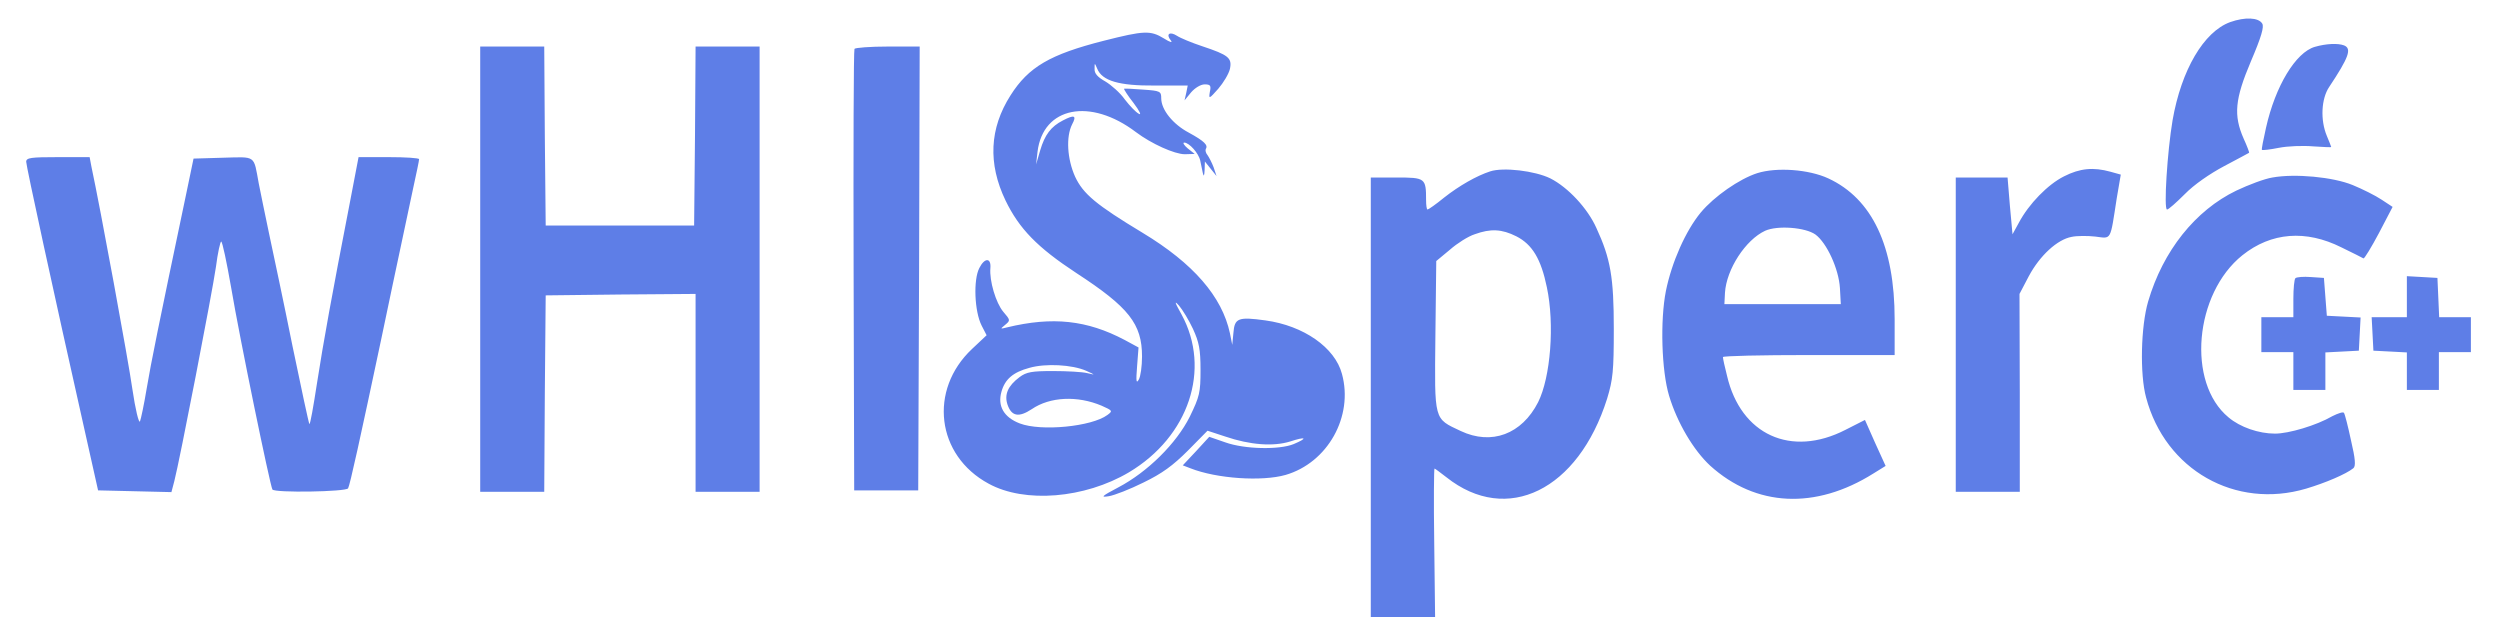
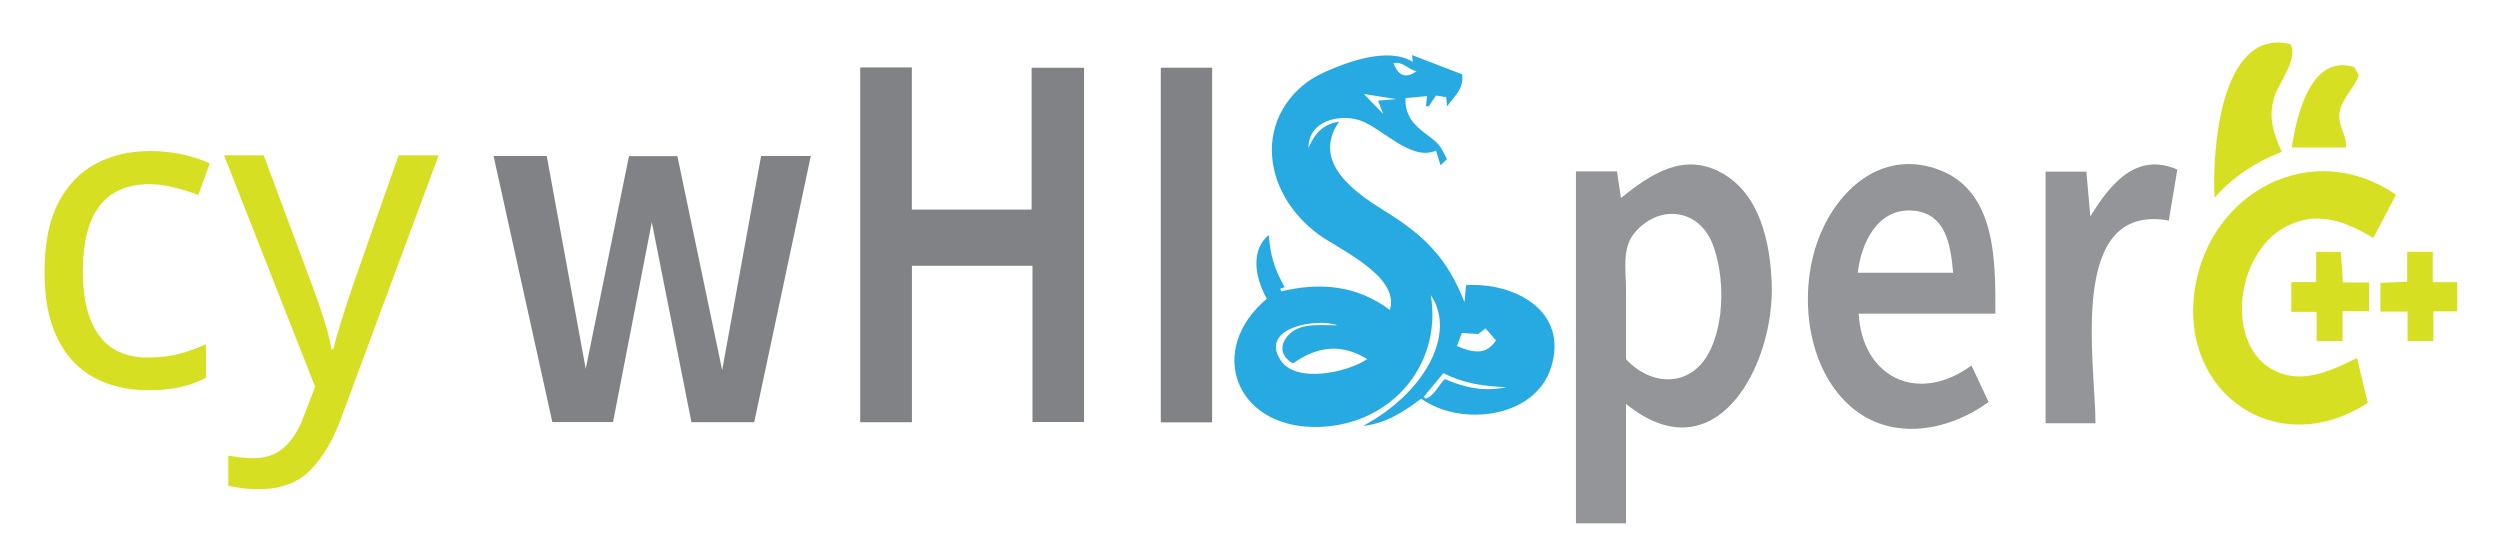
- <svg xmlns="http://www.w3.org/2000/svg" version="1.2" viewBox="0 68 859 219" width="860" height="220">
-   <style>
- 		.s0 { fill: #5e7ee7 } 
- 	</style>
-   <path id="Shape 1" fill-rule="evenodd" class="s0" d="m766.3 75.22c-9.1 3.3-16.8 16.5-19.8 33.7-1.8 10.6-3.1 30.7-1.9 30.7 0.5 0 3.2-2.4 6.1-5.3 3.1-3.2 8.6-7 13.5-9.6 4.6-2.4 8.4-4.5 8.6-4.6 0.1-0.1-0.7-2.3-1.9-4.9-3.5-8-3-13.5 2.5-26.5 3.6-8.4 4.6-11.9 3.9-13-1.3-2.1-5.9-2.3-11-0.5zm-387 6.4c-18.5 4.7-25.9 9-32.1 18.8-7.2 11.3-7.8 23.4-1.7 36.1 4.7 9.7 10.9 16.1 24.3 24.9 18.1 11.8 22.6 17.5 22.6 28.7 0 3.3-0.5 6.9-1.1 7.9-0.9 1.6-1 0.6-0.6-4.5l0.5-6.5-4.8-2.6c-12.9-6.8-24.7-8.1-40.4-4.3-2.4 0.6-2.4 0.6-0.6-0.9 1.8-1.5 1.8-1.6-0.7-4.5-2.5-3-4.8-10.6-4.4-15 0.3-3.6-2-3.6-3.8 0-2.1 4-1.7 14.9 0.8 19.8l1.7 3.3-5 4.7c-15 14.1-12.3 36.6 5.7 46.3 12.4 6.8 33 5.1 48.2-3.9 20.6-12.3 28.3-35.4 18.1-54.2-2.4-4.3-2.6-5-0.9-3.1 1.2 1.4 3.4 5 4.8 8 2.1 4.6 2.6 7 2.6 14.1 0 7.8-0.3 9.1-3.7 16.1-4.6 9.2-14.5 19-24.6 24.3-5.7 3-6.2 3.5-3.2 3 1.9-0.3 7.3-2.4 11.9-4.7 6.4-3.1 10.1-5.8 15.3-11l6.7-6.8 6.1 2c8.5 2.9 16.5 3.5 22.3 1.7 5.5-1.8 6.2-1.2 1.2 0.9-4.9 2-16.8 1.8-23.5-0.6l-5.5-1.9-4.5 4.9-4.6 4.9 2.6 1c9.1 3.6 24.6 4.6 32.7 2.3 14.5-4.2 23.4-20.1 19.4-34.7-2.4-9.1-13.2-16.6-26.3-18.4-9.4-1.3-10.6-0.8-11 4.3l-0.4 4.1-0.8-4c-2.7-12.6-12.6-24-30-34.5-15.9-9.6-20.4-13.3-23.2-19.3-2.7-6-3.2-13.7-1-18 1.6-3 0.8-3.4-3.2-1.3-4.1 2.1-6.2 4.9-7.8 10.3l-1.4 4.8 0.5-4.4c1.9-15.4 18.1-18.6 33.8-6.7 5.3 4 13.3 7.6 16.8 7.6l3.4-0.1-2.4-1.9c-1.3-1.1-1.8-2-1.2-2 1.7 0 5 3.7 5.5 6.2 0.3 1.3 0.7 3.2 0.9 4.3 0.3 1.3 0.5 1 0.6-1l0.1-3 4 5-1-3c-0.6-1.6-1.6-3.5-2.1-4.2-0.6-0.7-0.8-1.6-0.6-2.1 0.9-1.3-0.5-2.7-5.8-5.6-5.5-2.9-9.5-7.9-9.5-11.8 0-2.4-0.3-2.6-6.2-3-3.5-0.3-6.4-0.4-6.6-0.3-0.1 0.1 1.3 2.4 3.3 4.9 2.1 2.8 2.8 4.3 1.8 3.7-1-0.5-3.1-2.7-4.8-4.9-1.6-2.3-4.7-5-6.7-6.2-2.7-1.5-3.8-2.8-3.7-4.3 0-2.2 0-2.2 0.9-0.1 1.7 4.2 7.5 5.9 19.8 5.8h11.3l-0.5 2.5-0.6 2.6 2.3-2.8c1.3-1.5 3.3-2.7 4.6-2.7 2 0 2.3 0.4 1.8 2.6-0.4 2.5-0.3 2.5 2.9-1.1 1.8-2.1 3.6-5.1 4-6.8 0.8-3.8-0.5-4.8-9.5-7.8-3.6-1.2-7.5-2.8-8.7-3.6-2.5-1.6-3.9-0.6-2.1 1.6 0.7 0.9-0.2 0.7-2.4-0.7-4.6-2.8-6.8-2.7-20.6 0.8zm416.1 2.1c-6.6 1.9-13.6 13.5-16.8 27.8-0.9 4-1.6 7.5-1.4 7.6 0.2 0.2 2.8-0.1 5.8-0.7 3-0.6 8.3-0.8 11.8-0.5 3.4 0.2 6.2 0.4 6.2 0.2 0-0.1-0.7-1.9-1.5-3.8-2.3-5.5-1.9-12.8 0.8-16.8 6.7-10.1 7.9-13.2 5.1-14.3-2.1-0.8-6.2-0.6-10 0.5zm-608.4-0.1h-22v153h22l0.2-33.8 0.3-33.7 25.8-0.3 25.7-0.2v68h22v-153h-22l-0.2 30.7-0.3 30.8h-51l-0.3-30.8zm129 0h-10.9c-6.1 0-11.2 0.4-11.5 0.8-0.3 0.5-0.4 34.8-0.3 76.3l0.2 75.4h22l0.3-76.3zm-285.2 38h-10.9c-9.3 0-10.9 0.2-10.9 1.6 0 1.4 9.3 44.3 20 91.9l4.7 21 25.2 0.6 1-3.8c1.8-6.9 13-64.6 14.3-73.6 0.6-4.8 1.5-8.7 1.8-8.7 0.4 0 1.9 7.1 3.4 15.7 3 17.8 13.4 68.1 14.2 69.5 0.8 1.2 25.3 0.8 26-0.4 0.6-0.9 4.2-17.3 11.4-51.3 2.6-12.5 4.2-20 11-52 1.1-5 2-9.3 2-9.8 0-0.4-4.7-0.7-10.4-0.7h-10.4l-3.1 16.2c-6 30.9-9 47.4-11.2 61.6-1.2 7.8-2.3 14.1-2.6 13.9-0.2-0.2-2.8-12.3-5.8-26.8-2.9-14.5-6.6-31.8-8-38.4-1.4-6.6-3-14.5-3.6-17.5-1.8-9.8-0.8-9.1-12.2-8.8l-10.2 0.3-2.6 12.5c-9.5 45.2-12 57.6-13.5 66.5-0.9 5.5-2 10.6-2.3 11.3-0.4 0.8-1.6-4.2-2.6-11-1.4-9.9-11-62.2-14.1-76.6zm481.2 4.9c-4.6 1.5-10.6 4.9-15.8 9-2.8 2.3-5.4 4.1-5.7 4.1-0.3 0-0.5-1.5-0.5-3.3 0-7.5-0.3-7.7-10.1-7.7h-8.9v151h22.1l-0.3-25.5c-0.2-14-0.1-25.5 0.1-25.5 0.2 0 2 1.4 4.1 3 20.8 16.5 45.3 4.4 55.2-27 2-6.6 2.3-9.5 2.3-24 0-17.7-1.1-24.1-6-34.7-3-6.7-9.7-13.9-15.8-17-5.3-2.6-16.2-3.9-20.7-2.4zm91.8 0.6c-6.2 2-14.8 8-19.4 13.5-5.2 6.3-10 17.1-12 27-2 10.1-1.5 27.4 1.1 36 2.8 9.3 8.4 18.7 14.1 24 15.7 14.2 36.2 15.2 56.1 2.7l4.2-2.6-3.6-7.9-3.5-7.9-6.7 3.4c-18.7 9.6-36 1.7-40.7-18.6-0.8-3.1-1.4-5.9-1.4-6.4 0-0.4 13.3-0.7 29.5-0.7h29.5v-12.3c0-25.1-7.7-41.4-22.8-48.4-6.7-3.1-17.7-3.9-24.4-1.8zm105.4 1.1c-5.6 2.8-12.1 9.5-15.5 15.9l-2.2 4-0.9-9.8-0.8-9.7h-17.8v108h22v-34l-0.1-34 3.2-6.1c3.8-7.1 9.8-12.6 14.7-13.5 1.8-0.4 5.6-0.4 8.2-0.1 5.6 0.7 5 1.7 7.3-13.1l1.4-8.2-3.6-1c-5.8-1.6-10.4-1.2-15.9 1.6zm71.6 0.4c-2.6 0.4-8.2 2.5-12.4 4.5-14.1 6.8-25.2 20.7-30.3 38.1-2.5 8.5-2.9 25-0.7 33 6.6 24.9 30.7 38.5 55 31.3 6.7-2 13.7-5 16.2-7 0.9-0.7 0.7-3.2-0.8-9.6-1-4.7-2.1-9-2.4-9.4-0.2-0.5-2 0.1-4 1.1-5.5 3.2-15 6-19.7 6-5.6 0-12-2.2-16-5.6-14.4-11.9-11.7-42.5 4.8-55.7 9.9-7.9 21.8-8.8 34-2.7 3.9 1.9 7.3 3.6 7.6 3.8 0.3 0.1 2.7-3.8 5.3-8.7l4.7-9-3.8-2.5c-2.1-1.4-6.5-3.6-9.9-5-6.8-2.8-19.9-4-27.6-2.6zm17.7 34.5l-4.5-0.3c-2.5-0.2-4.9 0-5.3 0.4-0.4 0.4-0.7 3.6-0.7 7.1v6.3h-11v12h11v13h11v-12.9l5.8-0.3 5.7-0.3 0.6-11.4-11.6-0.6zm39 0l-5.2-0.3-5.3-0.3v14.1h-12.1l0.3 5.7 0.3 5.8 5.8 0.3 5.7 0.3v12.9h11v-13h11v-12h-10.9l-0.3-6.8zm-464.3 31.9c3.3 1.5 3.3 1.5 0.3 0.8-1.6-0.4-6.9-0.7-11.7-0.7-7.2 0-9.1 0.3-11.5 2.1-4 3-5.3 6-4.1 9.5 1.4 4 3.9 4.4 8.3 1.5 6.3-4.3 15.7-4.7 24-1.2 3.8 1.7 3.9 1.8 2 3.2-5.4 4-22.8 5.7-30.1 2.9-5.5-2.1-7.7-6-6.3-10.9 1.2-4.3 4-6.7 9.6-8.2 5.6-1.6 14.7-1.1 19.5 1zm147.8-46.2c5.5 2.8 8.5 7.8 10.5 17.5 2.7 12.7 1.3 30.9-3 39.5-5.6 11-16 14.9-26.6 9.9-9.3-4.4-9-3.2-8.7-32.6l0.3-25.8 4.7-3.9c2.5-2.2 6.3-4.6 8.5-5.3 5.5-2 9.3-1.8 14.3 0.7zm102.8-0.6c3.9 2.9 8 11.8 8.4 18.4l0.3 5.5h-40l0.2-3.9c0.5-8.1 7.1-18.2 13.8-21.3 4.2-1.9 13.8-1.2 17.3 1.3z" />
-   <g>
- 	</g>
+ <svg xmlns="http://www.w3.org/2000/svg" id="Layer_1" data-name="Layer 1" version="1.1" viewBox="0 0 1069.28 237">
+   <defs>
+     <style>
+       .cls-1 {
+         fill: #808285;
+       }
+ 
+       .cls-1, .cls-2, .cls-3, .cls-4 {
+         stroke-width: 0px;
+       }
+ 
+       .cls-2, .cls-5 {
+         fill: #d7df23;
+       }
+ 
+       .cls-5 {
+         font-family: LucidaSansUnicode, 'Lucida Sans Unicode';
+         font-size: 183.98px;
+       }
+ 
+       .cls-3 {
+         fill: #939598;
+       }
+ 
+       .cls-4 {
+         fill: #27aae1;
+       }
+     </style>
+   </defs>
+   <path class="cls-4" d="M541.83,127.79c-6.12-11.12-6.02-21.66.83-27.27.8,9.15,2.32,14.16,6.77,22.28-.14.05-1,.38-1.87.71.14.37.28.73.41,1.1,16.66-3.93,32.35-2.65,46.48,7.96,4.53-14.5-22.05-26.03-30.61-32.38-11.48-8.52-19.82-21.47-19.85-36.14-.03-14.35,8.93-26.97,21.78-32.84,10.65-4.87,27.97-11.23,38.5-4.75-.11-1.01-.19-1.71-.31-2.9,7.41,2.85,14.52,5.58,21.42,8.23.79,6.37-3.41,9.42-6.45,13.7-.14-1.61-.24-2.66-.35-3.92-1.43-.23-2.88-.47-4.36-.71-1.14,1.66-2.2,3.2-3.26,4.75-.35-.11-.7-.23-1.04-.34.13-1.23.26-2.46.44-4.17-3.16.3-6.23.59-9.21.87-.3,7.4,3.57,11.52,9.1,15.6,5.53,4.08,5.58,4.55,8.66,10.5-.95.91-1.88,1.78-2.77,2.63-.61-2-1.23-4.02-1.93-6.3-10.77,4.83-23.16-9.86-32.65-12.94-8.79-2.86-21.98.23-21.91,11.8,2.48-5.63,5.82-10.24,13.07-11.18-11.91,17.12,6.6,30.14,19.05,37.84,17.36,10.72,27.02,20.11,34.6,39.26.24-2.51.44-4.65.68-7.21,20.81-1.29,43.96,11.02,36.38,35.13-6.89,21.94-38.7,25.49-55.56,13.42-7.31,5.45-15.1,10.68-24.83,11.62,26.29-14.06,40.09-39.48,28.94-55.89,4.98,30.87-18.36,56.68-49.97,56.37-33.99-.33-45.87-33.28-20.17-54.84ZM553.05,155.43c-5.72-3.19-5.89-8.29-1.5-12.58,5.08-4.97,14.19-3.68,20.5-3.68-8.39-3.27-33.45.75-24.38,14.83,6.65,10.32,29.08,5.14,37.1-.42-10.62-6.53-20.97-5.83-31.72,1.86ZM623.18,147.99c8.37,3.69,13.01,3.08,16.65-2.4-1.37-1.58-2.86-3.31-4.45-5.14-1.66,1.28-2.68,2.07-3.12,2.41-2.75-.17-4.83-.3-7.01-.43-.75,1.99-1.37,3.64-2.09,5.57ZM617.35,159.59c-2.92,3.53-5.65,6.84-8.39,10.15.29.26.58.52.86.77,3.95-1.49,5.36-5.76,8.16-8.38,8.58,3.77,17.18,5.48,26.33,3.47-9.13-.35-18.09-1.46-26.96-6.01ZM597.22,42.39c-5.35-.85-9.69-1.53-13.87-2.19,2.73,2.82,5.25,5.43,8.25,8.52-.92-2.38-1.54-3.98-2.19-5.68,2.45-.2,4.65-.39,7.82-.65ZM596.01,27.03c1.93,5.1,4.99,6.89,9.87,3.46-3.6-.8-5.97-4.37-9.87-3.46Z" />
+   <path class="cls-1" d="M308.88,158.31c5.59-30.78,11.11-61.15,16.64-91.58h21.27c-8.1,38.13-16.13,75.91-24.2,113.86h-26.85c-5.62-28.35-11.25-56.76-16.95-85.53-5.55,28.61-11.06,56.96-16.59,85.46h-25.96c-8.35-37.79-16.71-75.61-25.14-113.8h22.75c5.53,30.21,11.08,60.53,16.67,91.05,6.15-30.25,12.3-60.5,18.5-90.98h20.71c6.34,30.33,12.71,60.79,19.14,91.52Z" />
+   <path class="cls-1" d="M367.93,28.84h22.08v60.8h51.22V28.98h22.44v151.52h-22.06v-66.83h-51.57v66.92h-22.11V28.84Z" />
+   <path class="cls-3" d="M695.45,223.83h-21.4V73.32h17.55c.51,3.4,1.03,6.94,1.69,11.38,12.68-10.21,26.8-19.81,43.17-10.71,16.34,9.08,20.62,29.78,21.32,46.9,1.44,35.37-23.95,82.98-62.32,51.87v51.07ZM695.49,153.66c10.65,11.47,27.08,12.18,35.18-2.34,7.14-12.81,7.06-33.93,1.69-47.29-5.77-14.35-22.05-16.88-32.7-5.08-6.25,6.92-4.16,16.54-4.17,25.45,0,9.75,0,19.51,0,29.26Z" />
+   <path class="cls-3" d="M853.45,134.17h-58.46c1.37,26.55,24.61,39.26,48.24,22.18,2.39,5.08,4.75,10.11,7.31,15.58-18.11,13.23-43.59,17.2-60.86.22-17.61-17.31-20.26-48.31-11.74-70.39,7.92-20.53,26.45-37.42,49.93-29.67,26.21,8.65,25.58,39.69,25.58,62.08ZM835.39,116.64c-1.1-11.66-2.95-25.68-17.61-26.58-14.88-.91-21.77,14.04-23.19,26.58h40.8Z" />
+   <path class="cls-2" d="M1024.8,83.31c-3.41,6.48-6.49,12.31-9.72,18.45-11.97-7.16-24.31-11.87-37.6-4.72-11.4,6.13-17.76,19.82-18.51,32.37-.69,11.54,3.14,23.95,14.19,29.26,11.96,5.75,24.08-.25,34.97-5.55,1.58,6.6,3.1,12.89,4.6,19.17-38.78,25.2-80.69-4.08-73.99-48.55,6.29-41.72,50.25-65.15,86.06-40.43Z" />
+   <path class="cls-1" d="M518.44,180.64h-21.96V28.96h21.96v151.68Z" />
+   <path class="cls-3" d="M896.25,181.04h-21.33v-107.63h17.45c.52,5.96,1.06,12,1.69,19.17,8.22-13.46,19.49-27.8,37.21-20.07-1.19,7.15-2.38,14.29-3.64,21.82-43.68-7.78-31.37,60.59-31.37,86.7Z" />
+   <path class="cls-2" d="M947.21,84.56c-1.09-18.18,1.89-72.76,32.25-65.74,4.05,5.18-4.72,16.91-6.43,21.83-3.11,8.96-.82,15.88,2.85,24.31-11.02,4.33-20.7,10.51-28.67,19.61Z" />
+   <path class="cls-2" d="M980.03,120.65h10.62v-12.95h10.55c.28,4.15.57,8.33.9,13.1h11.19v12.3h-11.35v12.77h-11.09v-12.48h-10.82v-12.74Z" />
+   <path class="cls-2" d="M1050.98,120.66v12.51h-10.2v12.7h-11.03v-12.59h-11.62v-12.27c3.56-.17,7.27-.34,11.45-.54v-12.8h10.94v13h10.46Z" />
+   <path class="cls-2" d="M1006.96,28.69c.66,1.19,1.27,2.3,1.94,3.52-2.03,5.69-7.17,9.67-8.24,15.83-.96,5.49,3.33,10.19,2.72,15.03h-23.17c2.05-13.22,7.87-40.16,26.75-34.39Z" />
+   <text class="cls-5" transform="translate(9.11 165.06) scale(.98 1)">
+     <tspan x="0" y="0">cy</tspan>
+   </text>
</svg>
